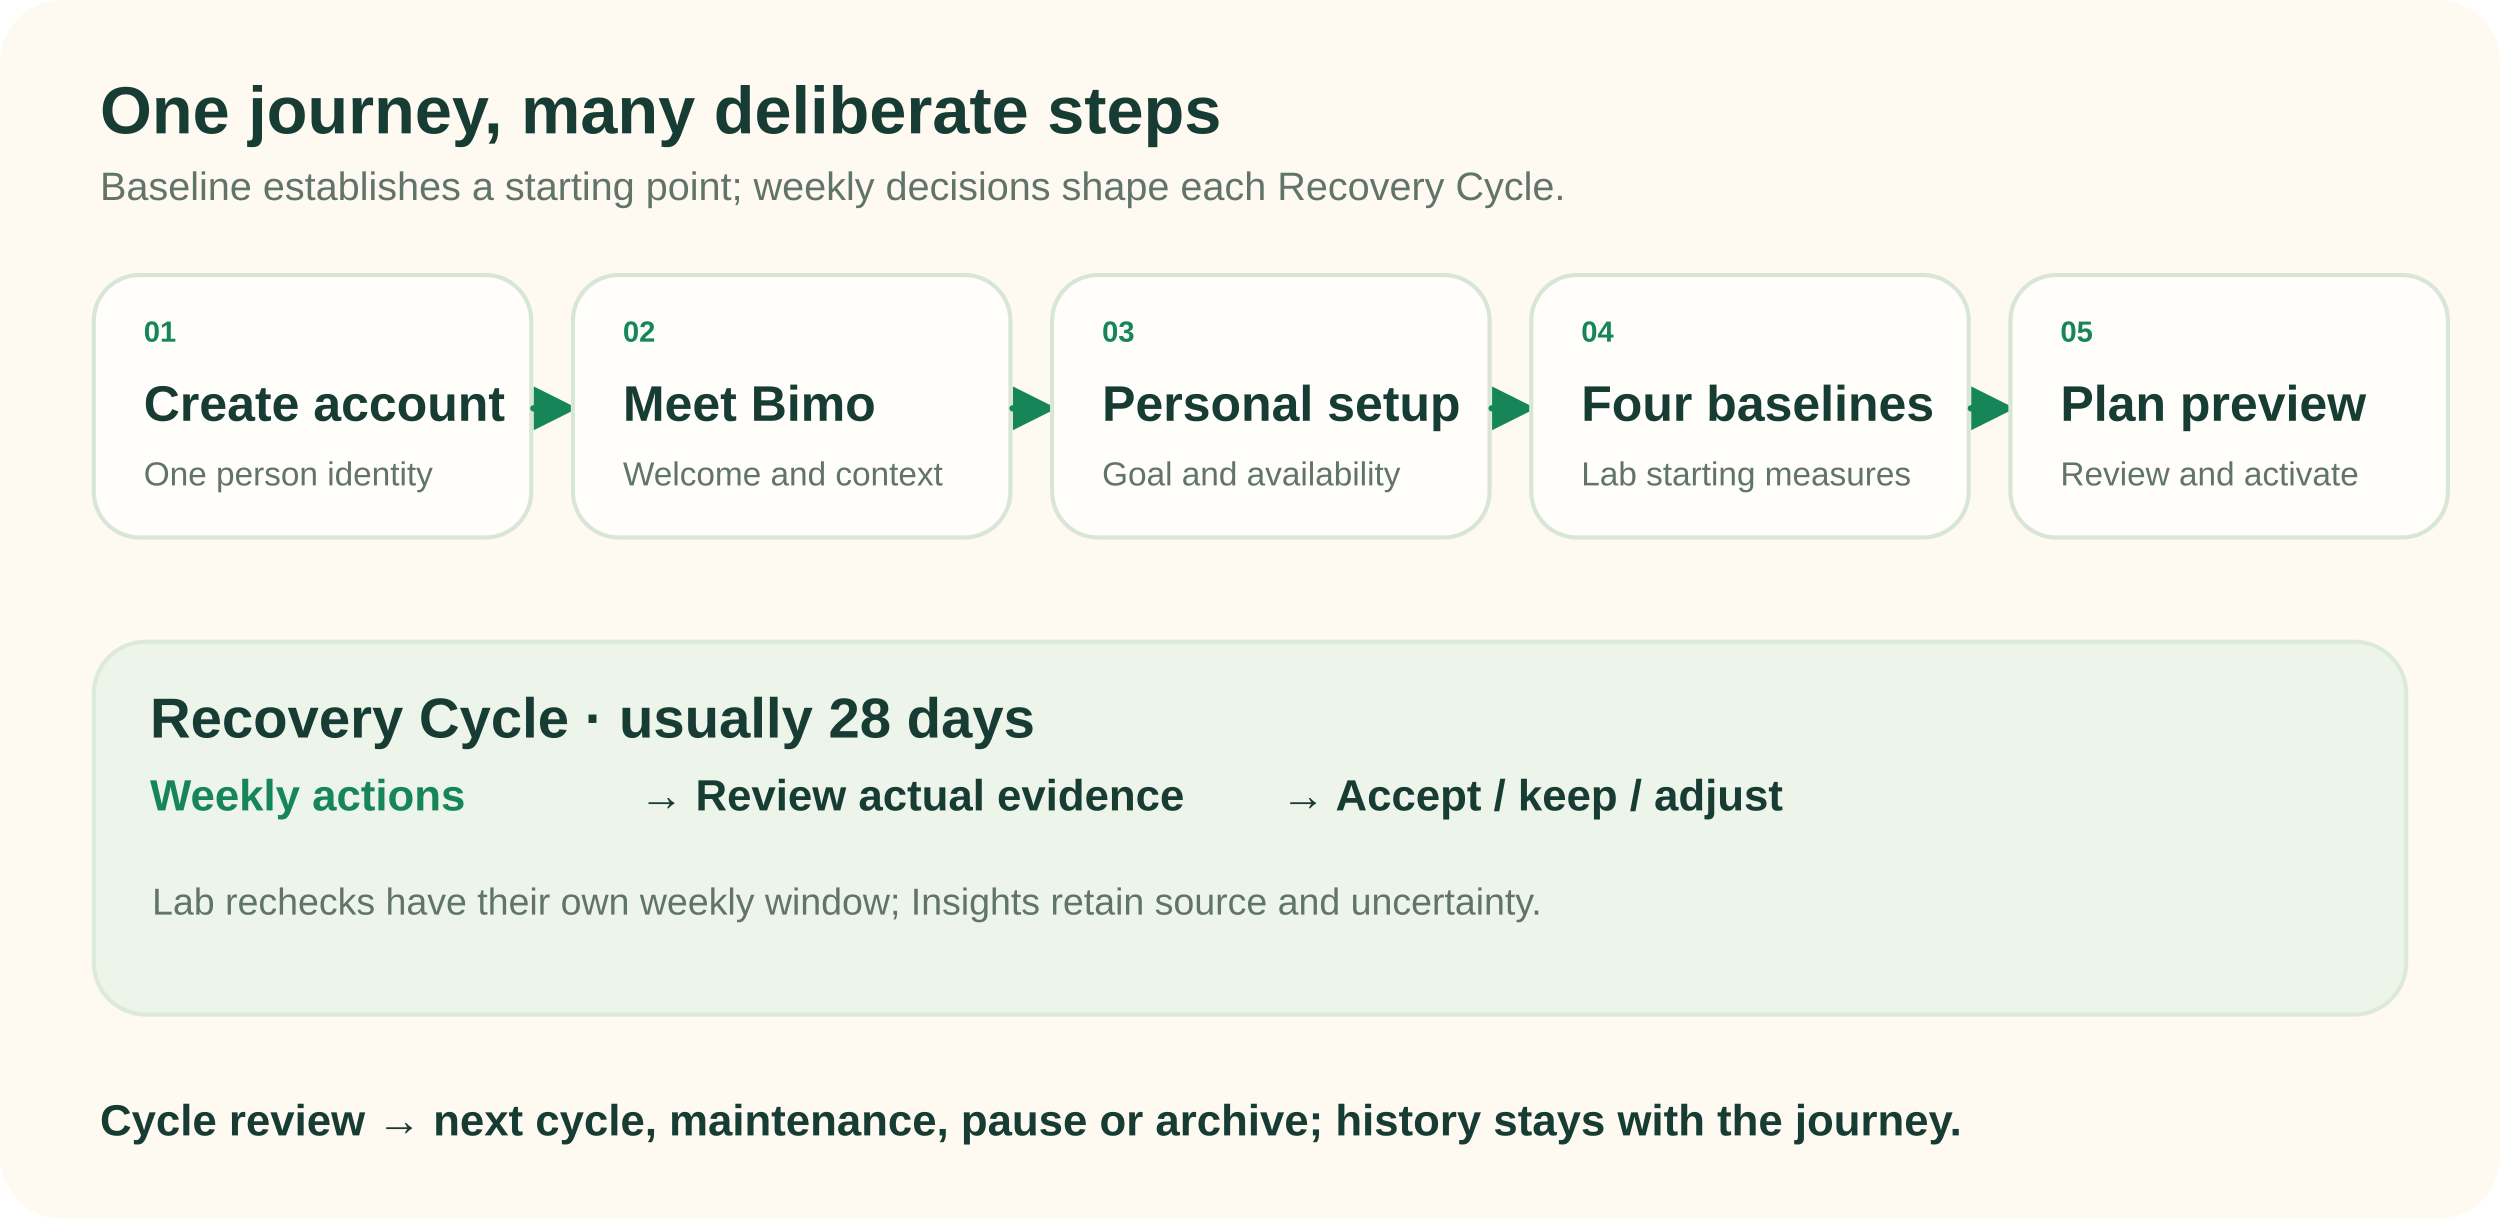
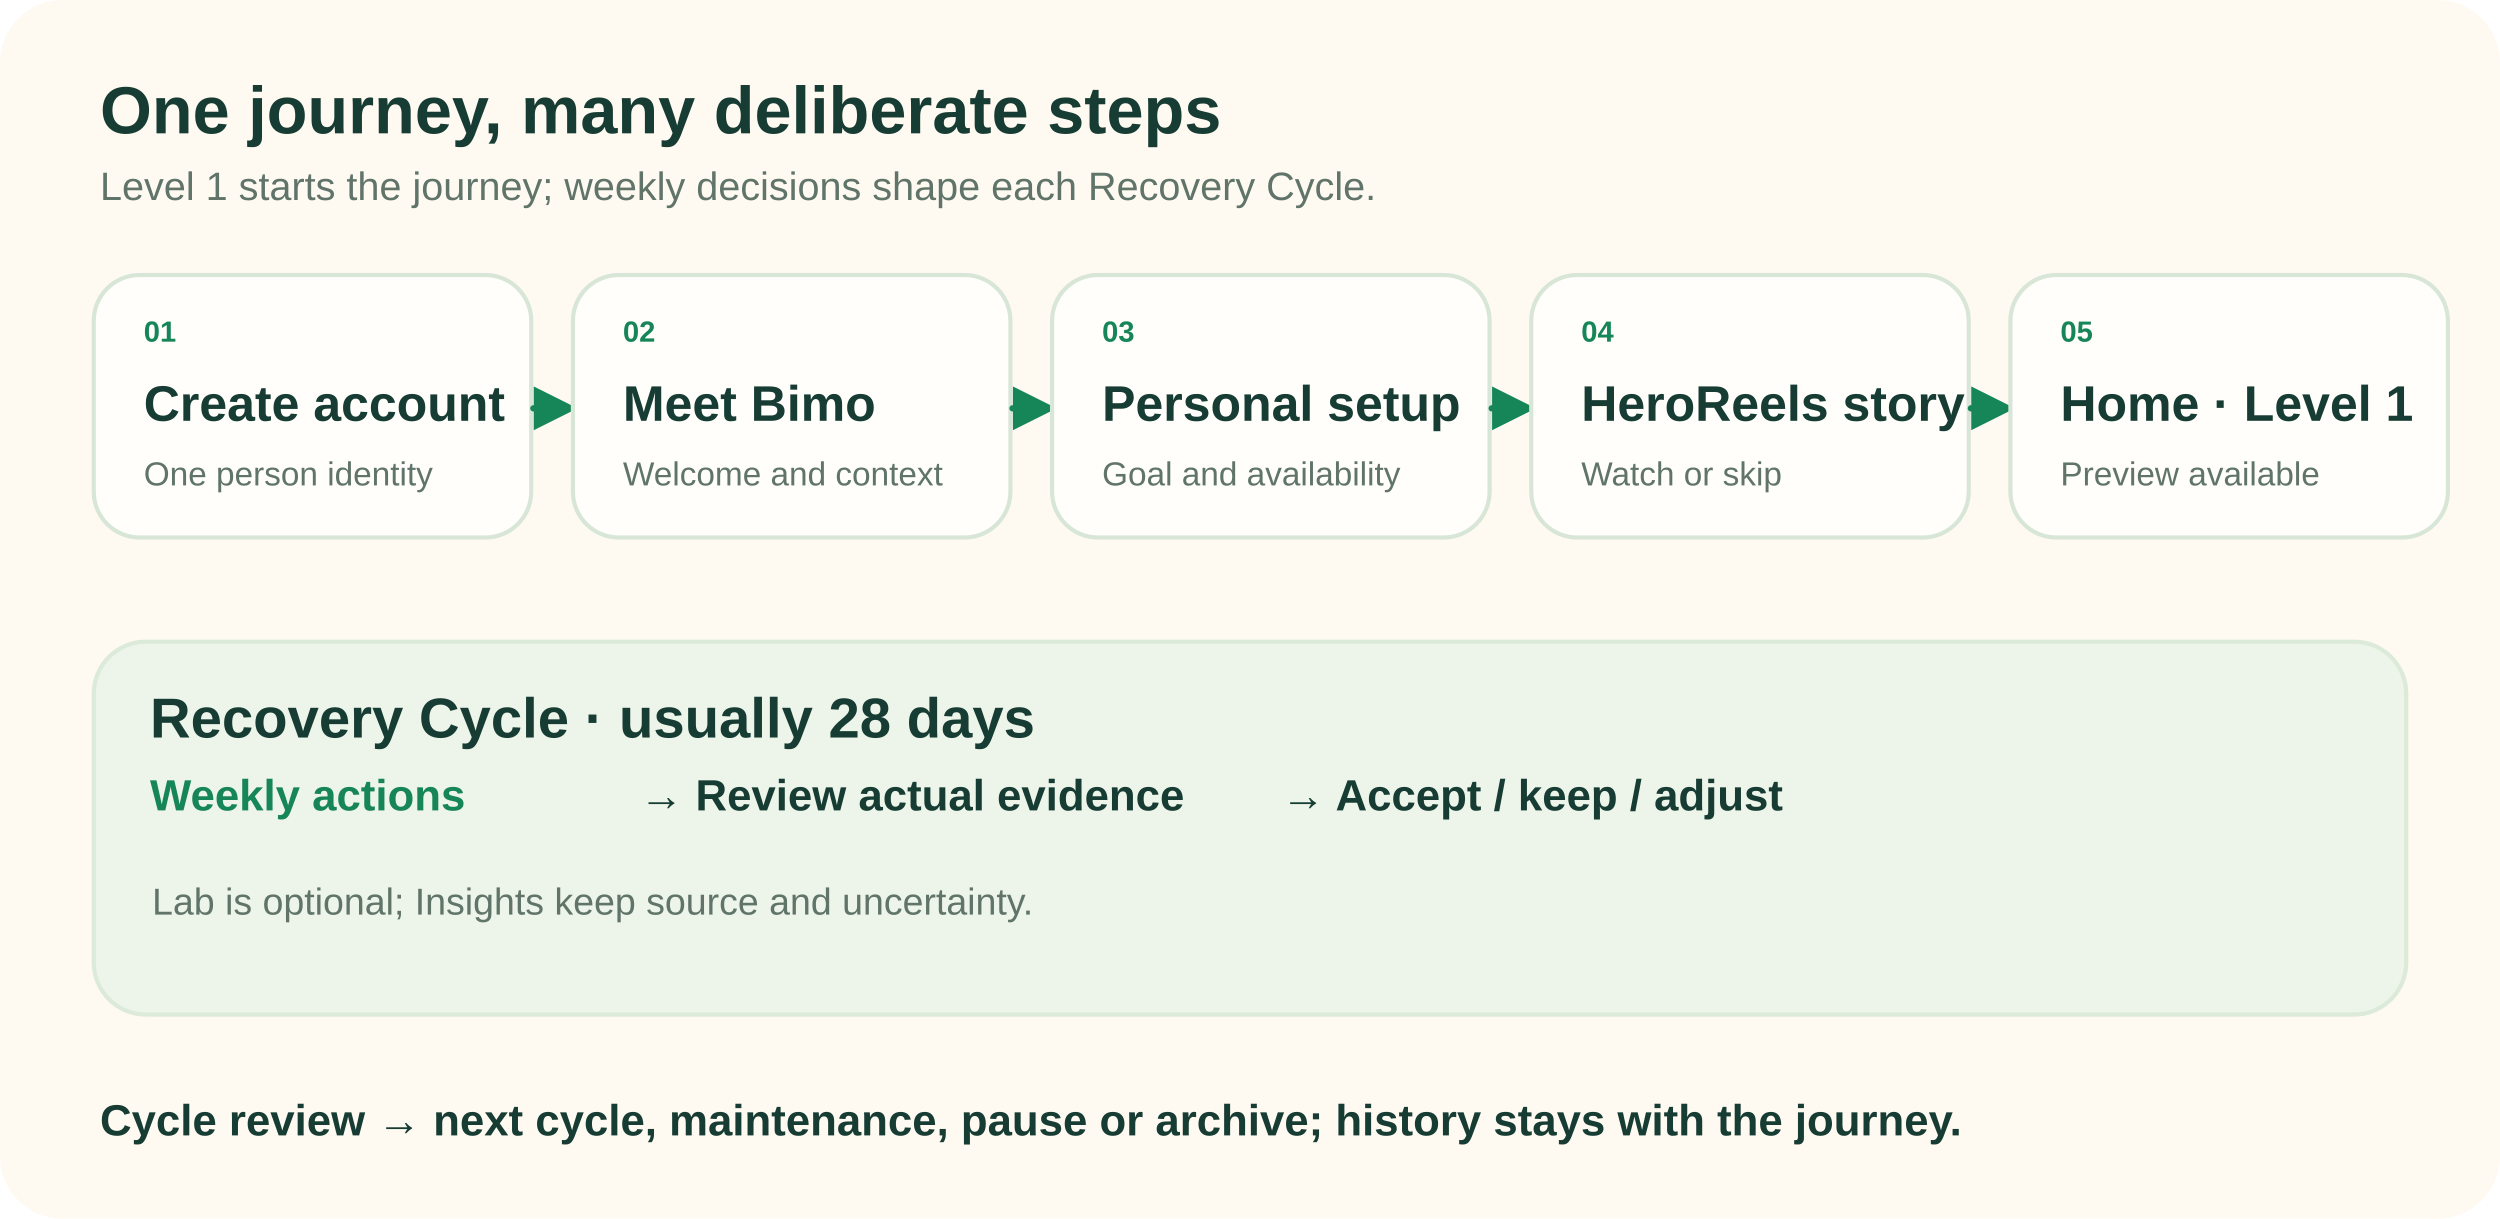
<svg xmlns="http://www.w3.org/2000/svg" role="img" aria-labelledby="title desc" viewBox="0 0 1200 585" width="1200" height="585">
  <defs>
    <marker id="arrow" viewBox="0 0 10 10" refX="8" refY="5" markerWidth="7" markerHeight="7" orient="auto-start-reverse">
      <path d="M0 0 L10 5 L0 10Z" fill="#168557" />
    </marker>
  </defs>
  <rect width="1200" height="585" rx="30" fill="#fffaf1" />
  <text x="48" y="64" fill="#173c33" font-family="DM Sans,Arial,sans-serif" font-size="32" font-weight="700">One journey, many deliberate steps</text>
-   <text x="48" y="96" fill="#60746a" font-family="DM Sans,Arial,sans-serif" font-size="19" font-weight="500">Baseline establishes a starting point; weekly decisions shape each Recovery Cycle.</text>
+   <text x="48" y="96" fill="#60746a" font-family="DM Sans,Arial,sans-serif" font-size="19" font-weight="500">Level 1 starts the journey; weekly decisions shape each Recovery Cycle.</text>
  <rect x="45" y="132" width="210" height="126" rx="22" fill="#fffefa" stroke="#d8e6d7" stroke-width="2" />
  <text x="69" y="164" fill="#168557" font-family="DM Sans,Arial,sans-serif" font-size="14" font-weight="700">01</text>
  <text x="69" y="202" fill="#173c33" font-family="DM Sans,Arial,sans-serif" font-size="24" font-weight="700">Create account</text>
  <text x="69" y="233" fill="#60746a" font-family="DM Sans,Arial,sans-serif" font-size="16" font-weight="500">One person identity</text>
  <path d="M256 196 L273 196" fill="none" stroke="#168557" stroke-width="3" stroke-linecap="round" marker-end="url(#arrow)" />
  <rect x="275" y="132" width="210" height="126" rx="22" fill="#fffefa" stroke="#d8e6d7" stroke-width="2" />
  <text x="299" y="164" fill="#168557" font-family="DM Sans,Arial,sans-serif" font-size="14" font-weight="700">02</text>
  <text x="299" y="202" fill="#173c33" font-family="DM Sans,Arial,sans-serif" font-size="24" font-weight="700">Meet Bimo</text>
  <text x="299" y="233" fill="#60746a" font-family="DM Sans,Arial,sans-serif" font-size="16" font-weight="500">Welcome and context</text>
  <path d="M486 196 L503 196" fill="none" stroke="#168557" stroke-width="3" stroke-linecap="round" marker-end="url(#arrow)" />
  <rect x="505" y="132" width="210" height="126" rx="22" fill="#fffefa" stroke="#d8e6d7" stroke-width="2" />
  <text x="529" y="164" fill="#168557" font-family="DM Sans,Arial,sans-serif" font-size="14" font-weight="700">03</text>
  <text x="529" y="202" fill="#173c33" font-family="DM Sans,Arial,sans-serif" font-size="24" font-weight="700">Personal setup</text>
  <text x="529" y="233" fill="#60746a" font-family="DM Sans,Arial,sans-serif" font-size="16" font-weight="500">Goal and availability</text>
  <path d="M716 196 L733 196" fill="none" stroke="#168557" stroke-width="3" stroke-linecap="round" marker-end="url(#arrow)" />
  <rect x="735" y="132" width="210" height="126" rx="22" fill="#fffefa" stroke="#d8e6d7" stroke-width="2" />
  <text x="759" y="164" fill="#168557" font-family="DM Sans,Arial,sans-serif" font-size="14" font-weight="700">04</text>
-   <text x="759" y="202" fill="#173c33" font-family="DM Sans,Arial,sans-serif" font-size="24" font-weight="700">Four baselines</text>
-   <text x="759" y="233" fill="#60746a" font-family="DM Sans,Arial,sans-serif" font-size="16" font-weight="500">Lab starting measures</text>
+   <text x="759" y="202" fill="#173c33" font-family="DM Sans,Arial,sans-serif" font-size="24" font-weight="700">HeroReels story</text>
+   <text x="759" y="233" fill="#60746a" font-family="DM Sans,Arial,sans-serif" font-size="16" font-weight="500">Watch or skip</text>
  <path d="M946 196 L963 196" fill="none" stroke="#168557" stroke-width="3" stroke-linecap="round" marker-end="url(#arrow)" />
  <rect x="965" y="132" width="210" height="126" rx="22" fill="#fffefa" stroke="#d8e6d7" stroke-width="2" />
  <text x="989" y="164" fill="#168557" font-family="DM Sans,Arial,sans-serif" font-size="14" font-weight="700">05</text>
-   <text x="989" y="202" fill="#173c33" font-family="DM Sans,Arial,sans-serif" font-size="24" font-weight="700">Plan preview</text>
-   <text x="989" y="233" fill="#60746a" font-family="DM Sans,Arial,sans-serif" font-size="16" font-weight="500">Review and activate</text>
+   <text x="989" y="202" fill="#173c33" font-family="DM Sans,Arial,sans-serif" font-size="24" font-weight="700">Home · Level 1</text>
+   <text x="989" y="233" fill="#60746a" font-family="DM Sans,Arial,sans-serif" font-size="16" font-weight="500">Preview available</text>
  <rect x="45" y="308" width="1110" height="179" rx="25" fill="#edf4e9" stroke="#dcead9" stroke-width="2" />
  <text x="72" y="354" fill="#173c33" font-family="DM Sans,Arial,sans-serif" font-size="27" font-weight="700">Recovery Cycle · usually 28 days</text>
  <text x="72" y="389" fill="#168557" font-family="DM Sans,Arial,sans-serif" font-size="21" font-weight="700">Weekly actions</text>
  <text x="307" y="389" fill="#173c33" font-family="DM Sans,Arial,sans-serif" font-size="21" font-weight="600">→  Review actual evidence</text>
  <text x="615" y="389" fill="#173c33" font-family="DM Sans,Arial,sans-serif" font-size="21" font-weight="600">→  Accept / keep / adjust</text>
-   <text x="73" y="439" fill="#60746a" font-family="DM Sans,Arial,sans-serif" font-size="18" font-weight="500">Lab rechecks have their own weekly window; Insights retain source and uncertainty.</text>
+   <text x="73" y="439" fill="#60746a" font-family="DM Sans,Arial,sans-serif" font-size="18" font-weight="500">Lab is optional; Insights keep source and uncertainty.</text>
  <text x="48" y="545" fill="#173c33" font-family="DM Sans,Arial,sans-serif" font-size="21" font-weight="600">Cycle review → next cycle, maintenance, pause or archive; history stays with the journey.</text>
</svg>
